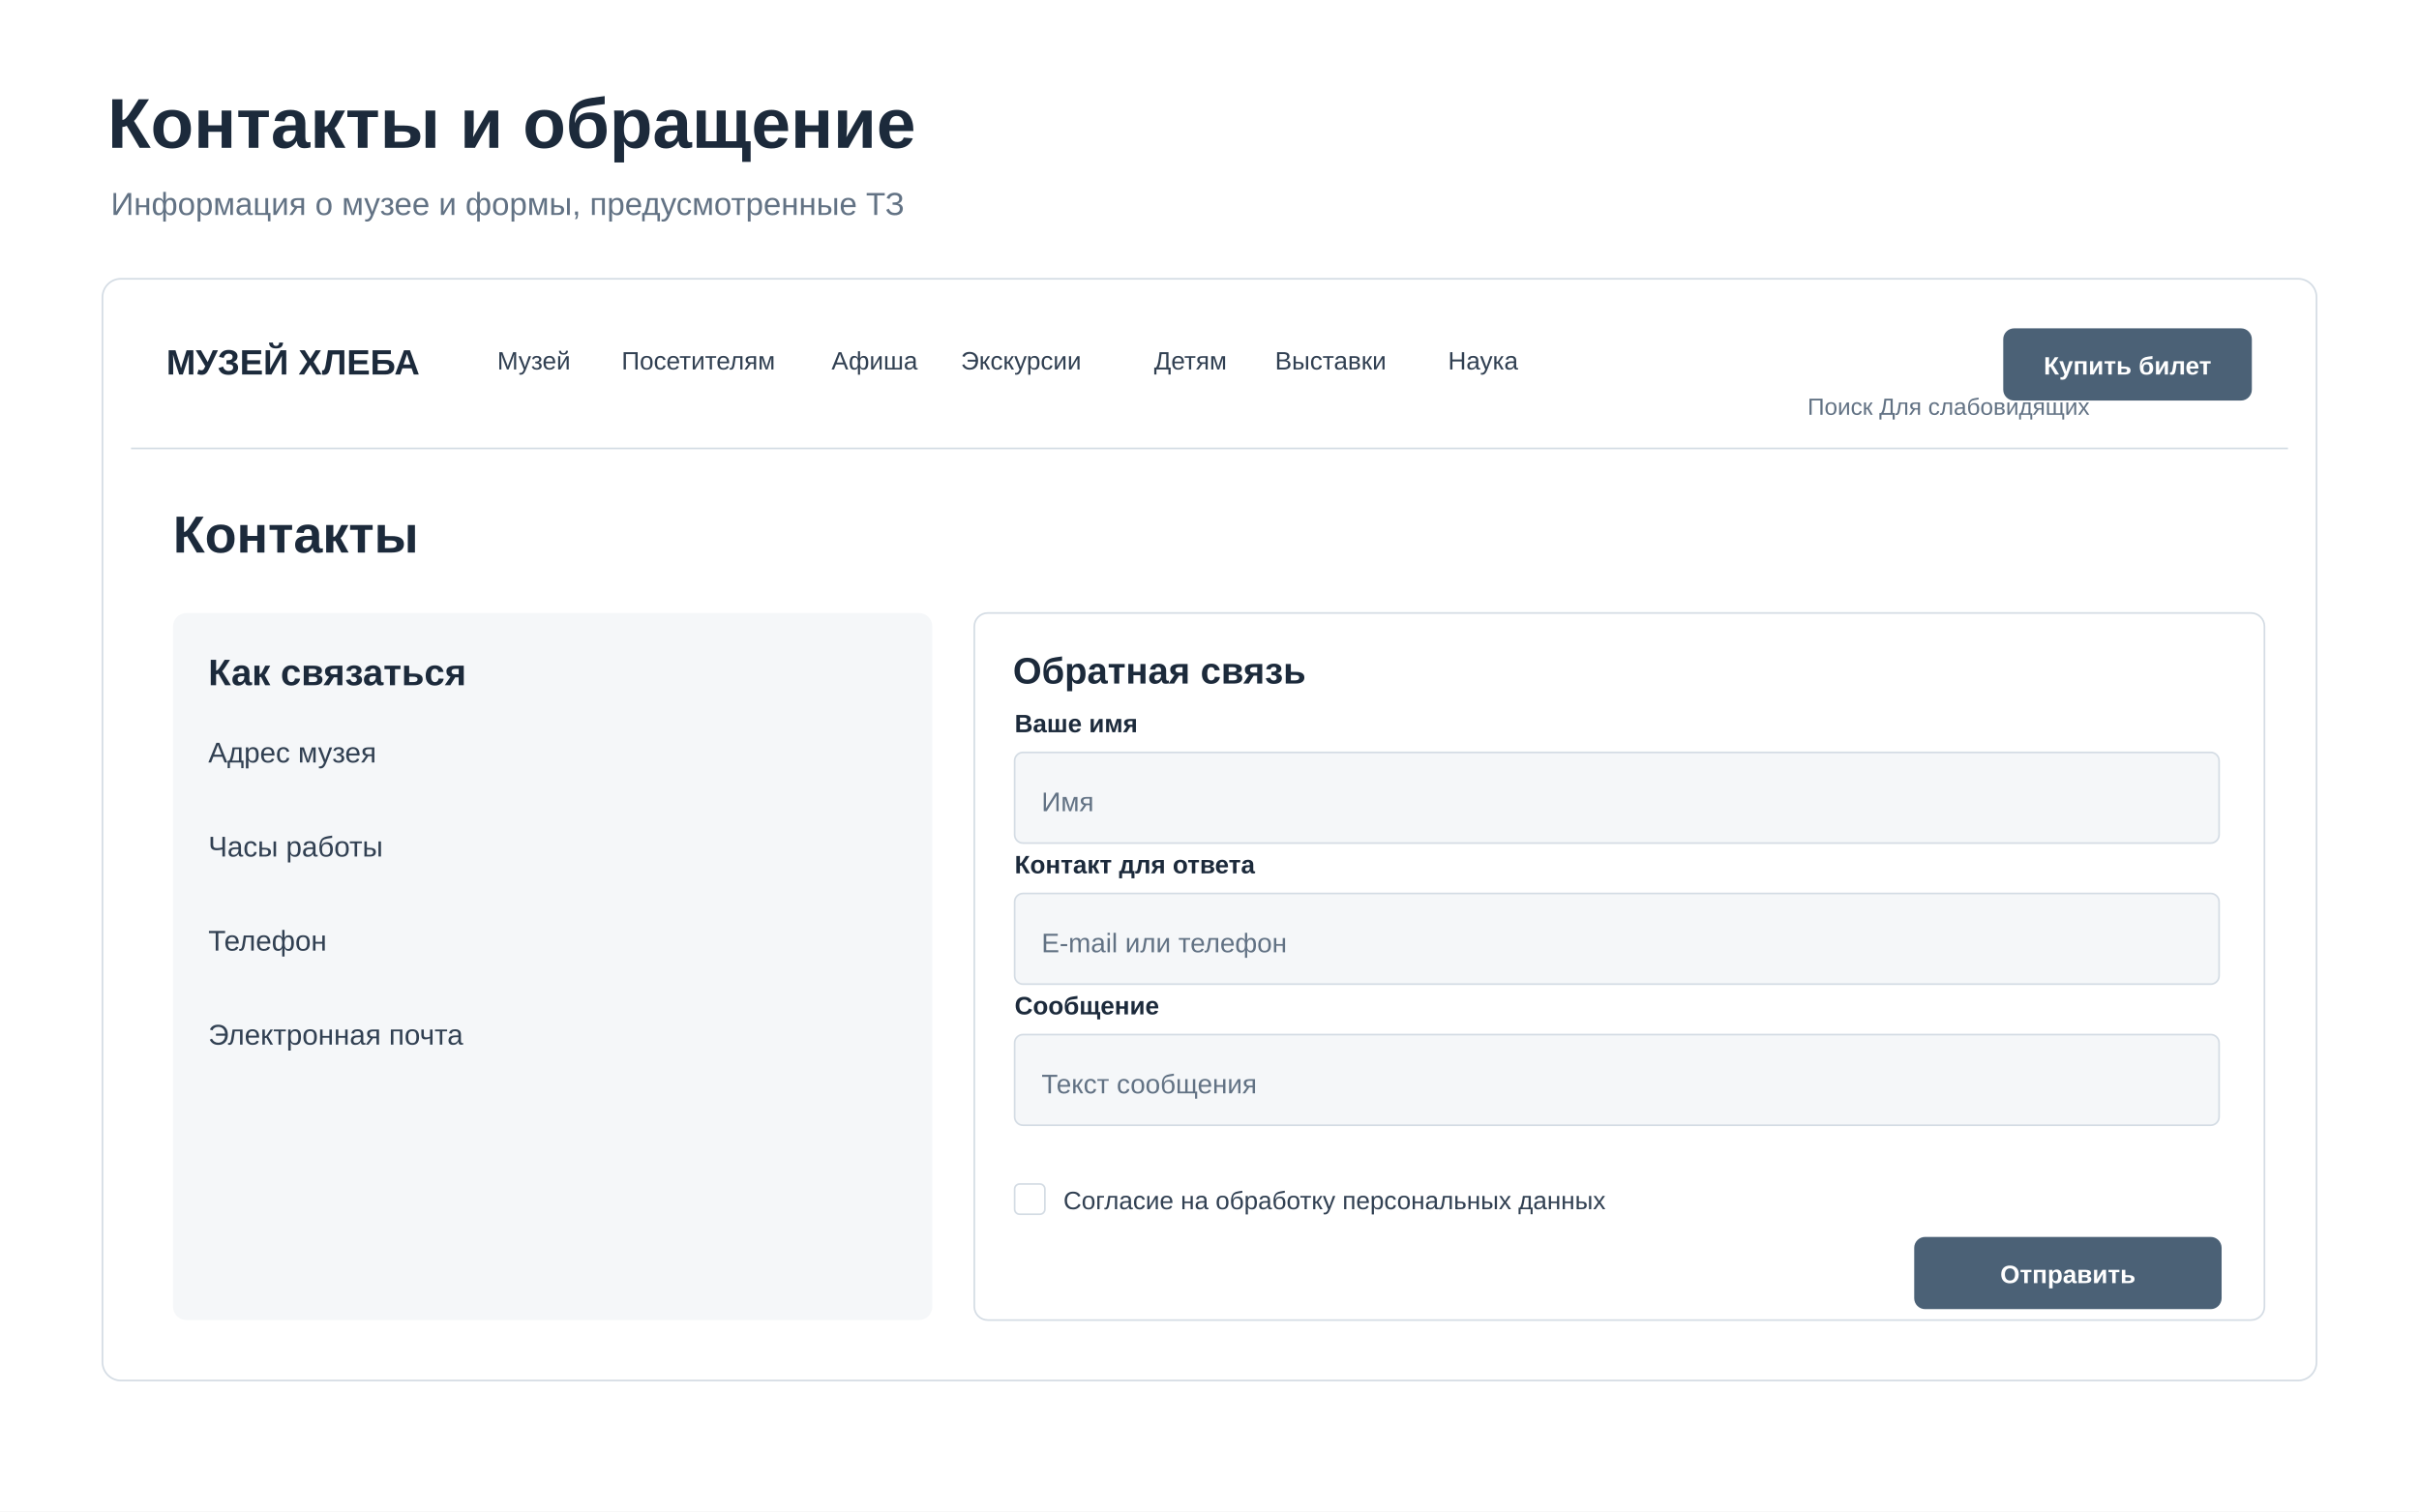
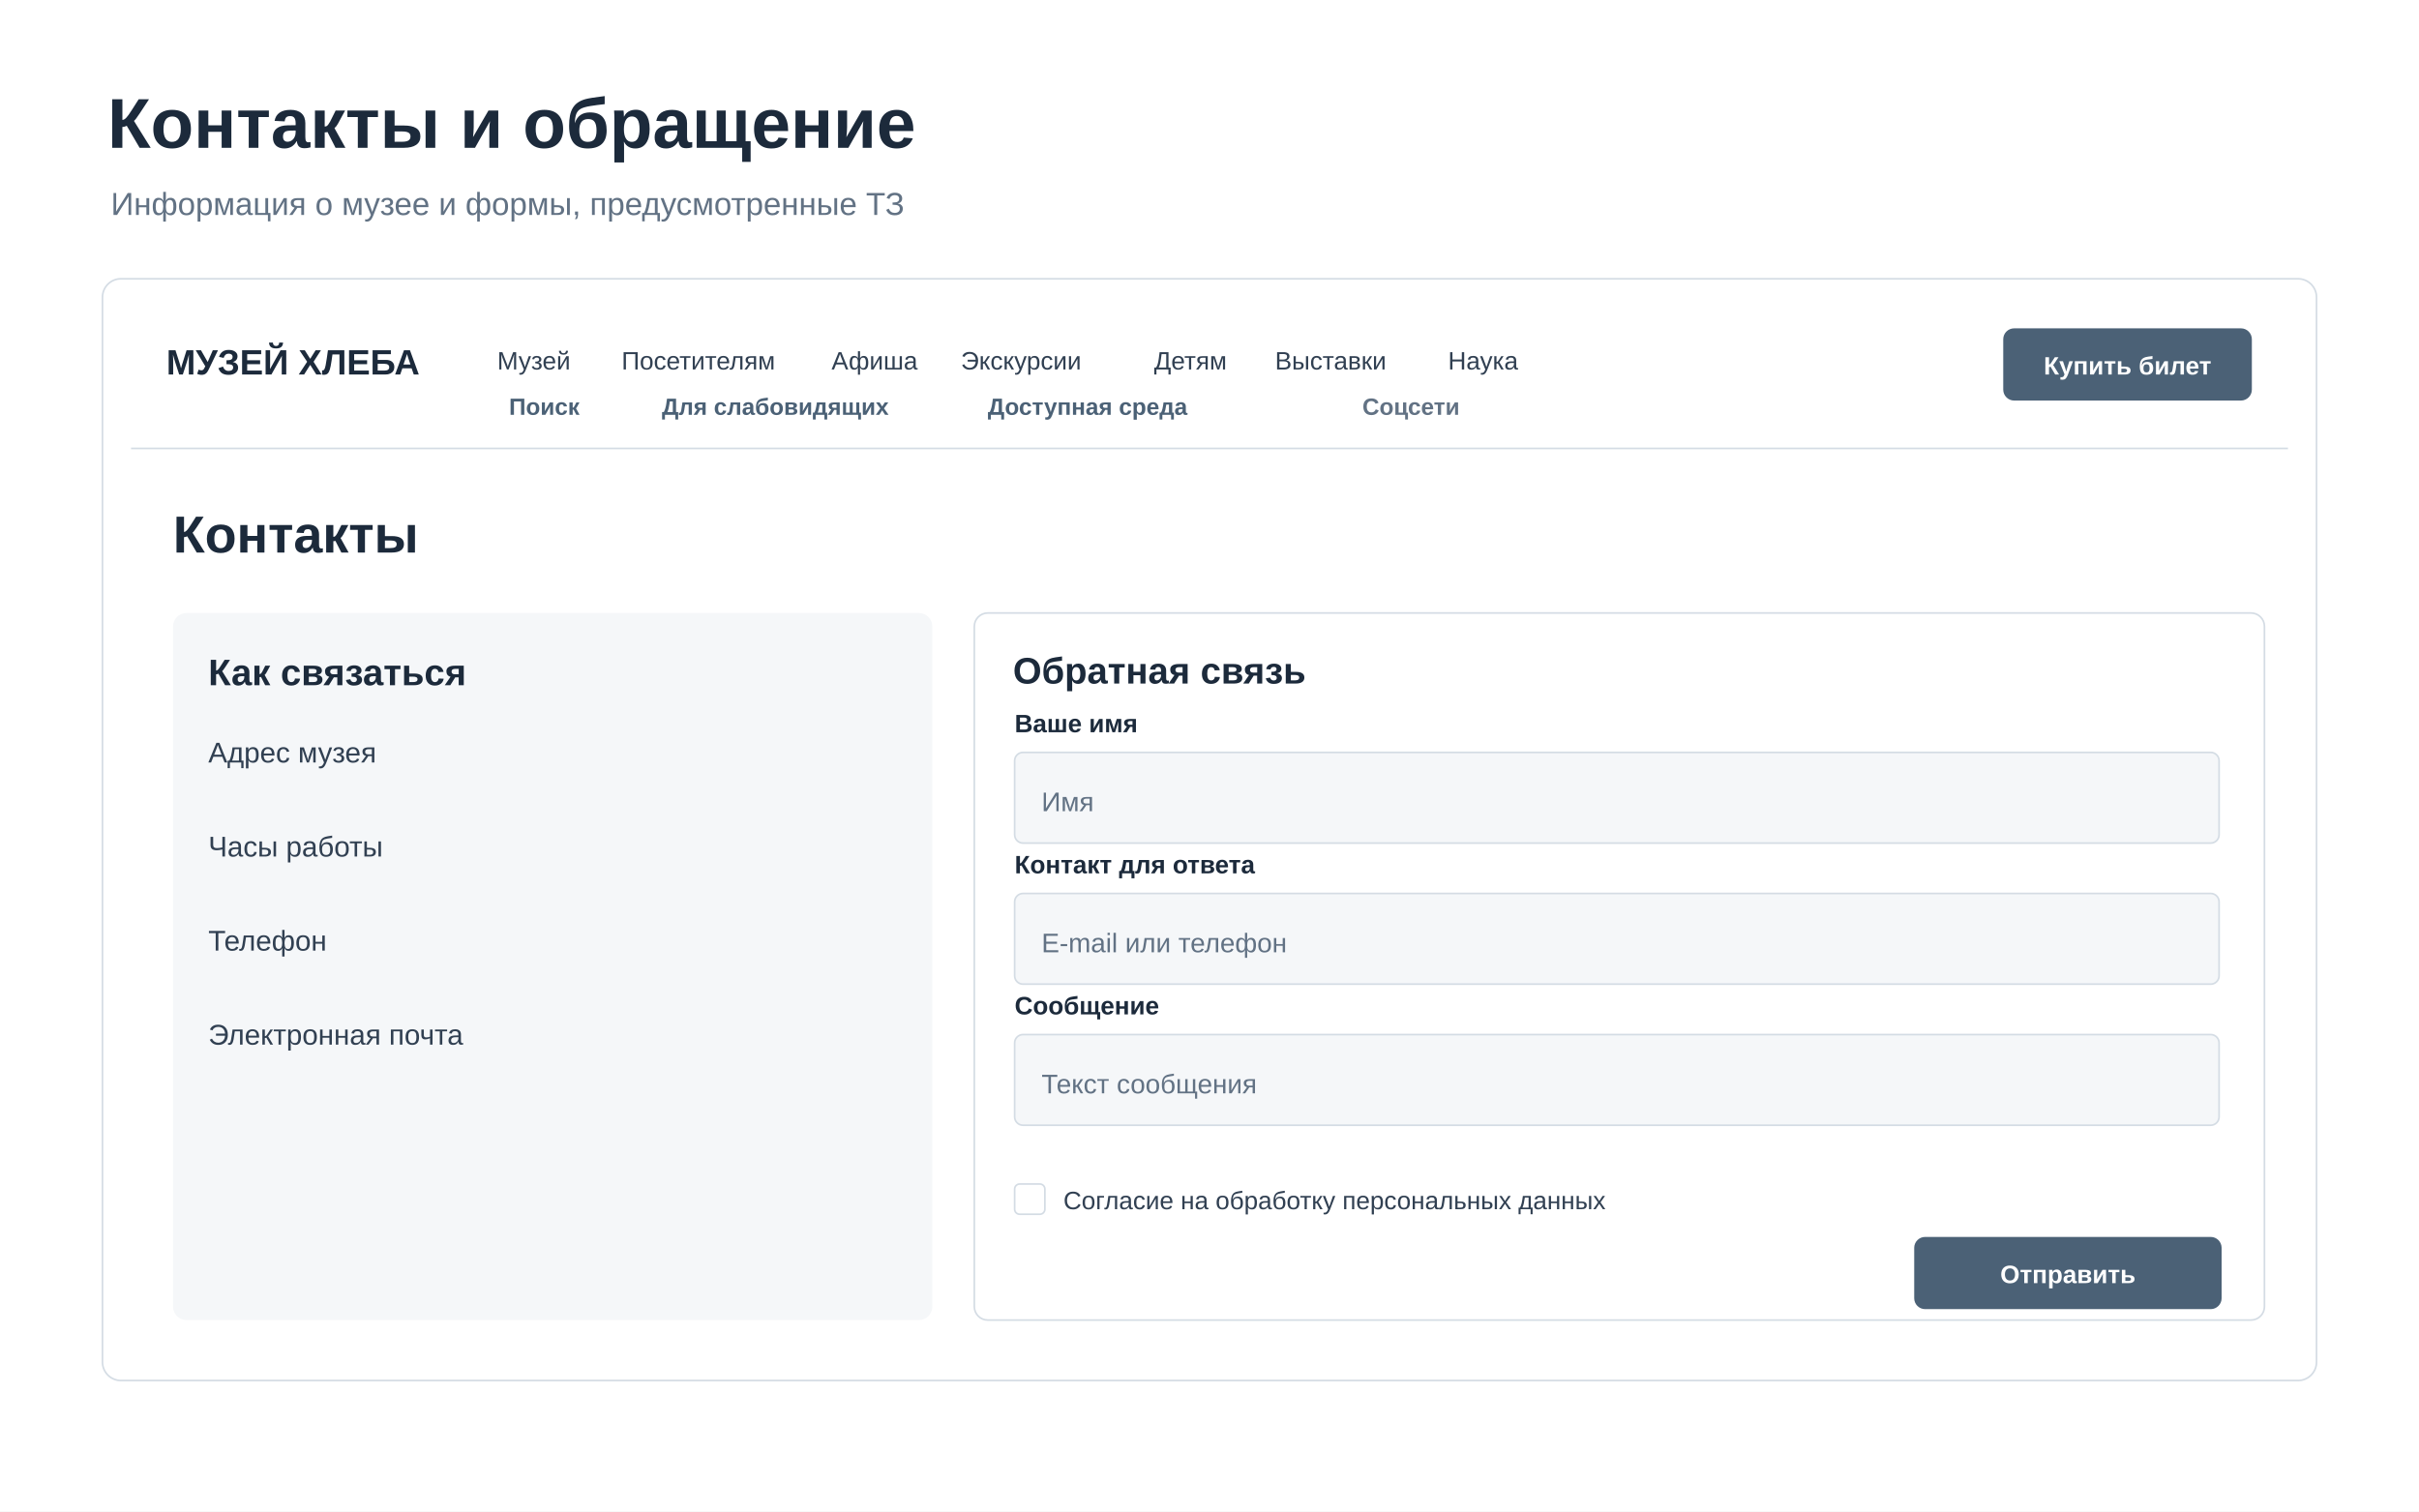
<svg xmlns="http://www.w3.org/2000/svg" width="1440" height="900" viewBox="0 0 1440 900">
  <rect x="0" y="0" width="1440" height="900" rx="0" fill="#ffffff" />
  <text x="64" y="88" font-family="Arial,Helvetica,sans-serif" font-size="42" font-weight="700" fill="#1c2a3b">Контакты и обращение</text>
  <text x="66" y="128" font-family="Arial,Helvetica,sans-serif" font-size="19" font-weight="400" fill="#627284">Информация о музее и формы, предусмотренные ТЗ</text>
  <rect x="61" y="166" width="1318" height="656" rx="11" fill="#ffffff" stroke="#d4dce4" stroke-width="1" />
  <rect x="78" y="181" width="1284" height="87" rx="0" fill="#ffffff" />
  <path d="M78 267 L1362 267" stroke="#d4dce4" stroke-width="1" fill="none" />
  <text x="99" y="223" font-family="Arial,Helvetica,sans-serif" font-size="21" font-weight="700" fill="#1c2a3b">МУЗЕЙ ХЛЕБА</text>
  <text x="296" y="220" font-family="Arial,Helvetica,sans-serif" font-size="15" font-weight="400" fill="#314052">Музей</text>
  <text x="370" y="220" font-family="Arial,Helvetica,sans-serif" font-size="15" font-weight="400" fill="#314052">Посетителям</text>
  <text x="495" y="220" font-family="Arial,Helvetica,sans-serif" font-size="15" font-weight="400" fill="#314052">Афиша</text>
  <text x="572" y="220" font-family="Arial,Helvetica,sans-serif" font-size="15" font-weight="400" fill="#314052">Экскурсии</text>
  <text x="687" y="220" font-family="Arial,Helvetica,sans-serif" font-size="15" font-weight="400" fill="#314052">Детям</text>
  <text x="759" y="220" font-family="Arial,Helvetica,sans-serif" font-size="15" font-weight="400" fill="#314052">Выставки</text>
  <text x="862" y="220" font-family="Arial,Helvetica,sans-serif" font-size="15" font-weight="400" fill="#314052">Наука</text>
-   <text x="1076" y="247" font-family="Arial,Helvetica,sans-serif" font-size="14" font-weight="400" fill="#627284">Поиск    Для слабовидящих</text>
+   <text x="303" y="247" font-family="Arial,Helvetica,sans-serif" font-size="14" font-weight="700" fill="#4b6176">Поиск</text>
+   <text x="394" y="247" font-family="Arial,Helvetica,sans-serif" font-size="14" font-weight="700" fill="#4b6176">Для слабовидящих</text>
+   <text x="588" y="247" font-family="Arial,Helvetica,sans-serif" font-size="14" font-weight="700" fill="#4b6176">Доступная среда</text>
+   <text x="811" y="247" font-family="Arial,Helvetica,sans-serif" font-size="14" font-weight="700" fill="#627284">Соцсети</text>
  <rect x="1193" y="196" width="147" height="42" rx="6" fill="#4b6176" stroke="#4b6176" stroke-width="1" />
  <text x="1266.5" y="223" font-family="Arial,Helvetica,sans-serif" font-size="15" font-weight="700" fill="#ffffff" text-anchor="middle">Купить билет</text>
  <text x="103" y="329" font-family="Arial,Helvetica,sans-serif" font-size="31" font-weight="700" fill="#1c2a3b">Контакты</text>
  <rect x="103" y="365" width="452" height="421" rx="8" fill="#f5f7f9" />
  <text x="124" y="408" font-family="Arial,Helvetica,sans-serif" font-size="22" font-weight="700" fill="#1c2a3b">Как связаться</text>
  <text x="124" y="454" font-family="Arial,Helvetica,sans-serif" font-size="17" font-weight="400" fill="#314052">Адрес музея</text>
  <text x="124" y="510" font-family="Arial,Helvetica,sans-serif" font-size="17" font-weight="400" fill="#314052">Часы работы</text>
  <text x="124" y="566" font-family="Arial,Helvetica,sans-serif" font-size="17" font-weight="400" fill="#314052">Телефон</text>
  <text x="124" y="622" font-family="Arial,Helvetica,sans-serif" font-size="17" font-weight="400" fill="#314052">Электронная почта</text>
  <rect x="580" y="365" width="768" height="421" rx="8" fill="#ffffff" stroke="#d4dce4" stroke-width="1" />
  <text x="603" y="407" font-family="Arial,Helvetica,sans-serif" font-size="22" font-weight="700" fill="#1c2a3b">Обратная связь</text>
  <text x="604" y="436" font-family="Arial,Helvetica,sans-serif" font-size="15" font-weight="700" fill="#1c2a3b">Ваше имя</text>
  <rect x="604" y="448" width="717" height="54" rx="5" fill="#f5f7f9" stroke="#d4dce4" stroke-width="1" />
  <text x="620" y="483" font-family="Arial,Helvetica,sans-serif" font-size="16" font-weight="400" fill="#627284">Имя</text>
  <text x="604" y="520" font-family="Arial,Helvetica,sans-serif" font-size="15" font-weight="700" fill="#1c2a3b">Контакт для ответа</text>
  <rect x="604" y="532" width="717" height="54" rx="5" fill="#f5f7f9" stroke="#d4dce4" stroke-width="1" />
  <text x="620" y="567" font-family="Arial,Helvetica,sans-serif" font-size="16" font-weight="400" fill="#627284">E-mail или телефон</text>
  <text x="604" y="604" font-family="Arial,Helvetica,sans-serif" font-size="15" font-weight="700" fill="#1c2a3b">Сообщение</text>
  <rect x="604" y="616" width="717" height="54" rx="5" fill="#f5f7f9" stroke="#d4dce4" stroke-width="1" />
  <text x="620" y="651" font-family="Arial,Helvetica,sans-serif" font-size="16" font-weight="400" fill="#627284">Текст сообщения</text>
  <rect x="604" y="705" width="18" height="18" rx="3" fill="#ffffff" stroke="#d4dce4" stroke-width="1" />
  <text x="633" y="720" font-family="Arial,Helvetica,sans-serif" font-size="15" font-weight="400" fill="#314052">Согласие на обработку персональных данных</text>
  <rect x="1140" y="737" width="182" height="42" rx="6" fill="#4b6176" stroke="#4b6176" stroke-width="1" />
  <text x="1231.0" y="764" font-family="Arial,Helvetica,sans-serif" font-size="15" font-weight="700" fill="#ffffff" text-anchor="middle">Отправить</text>
</svg>
